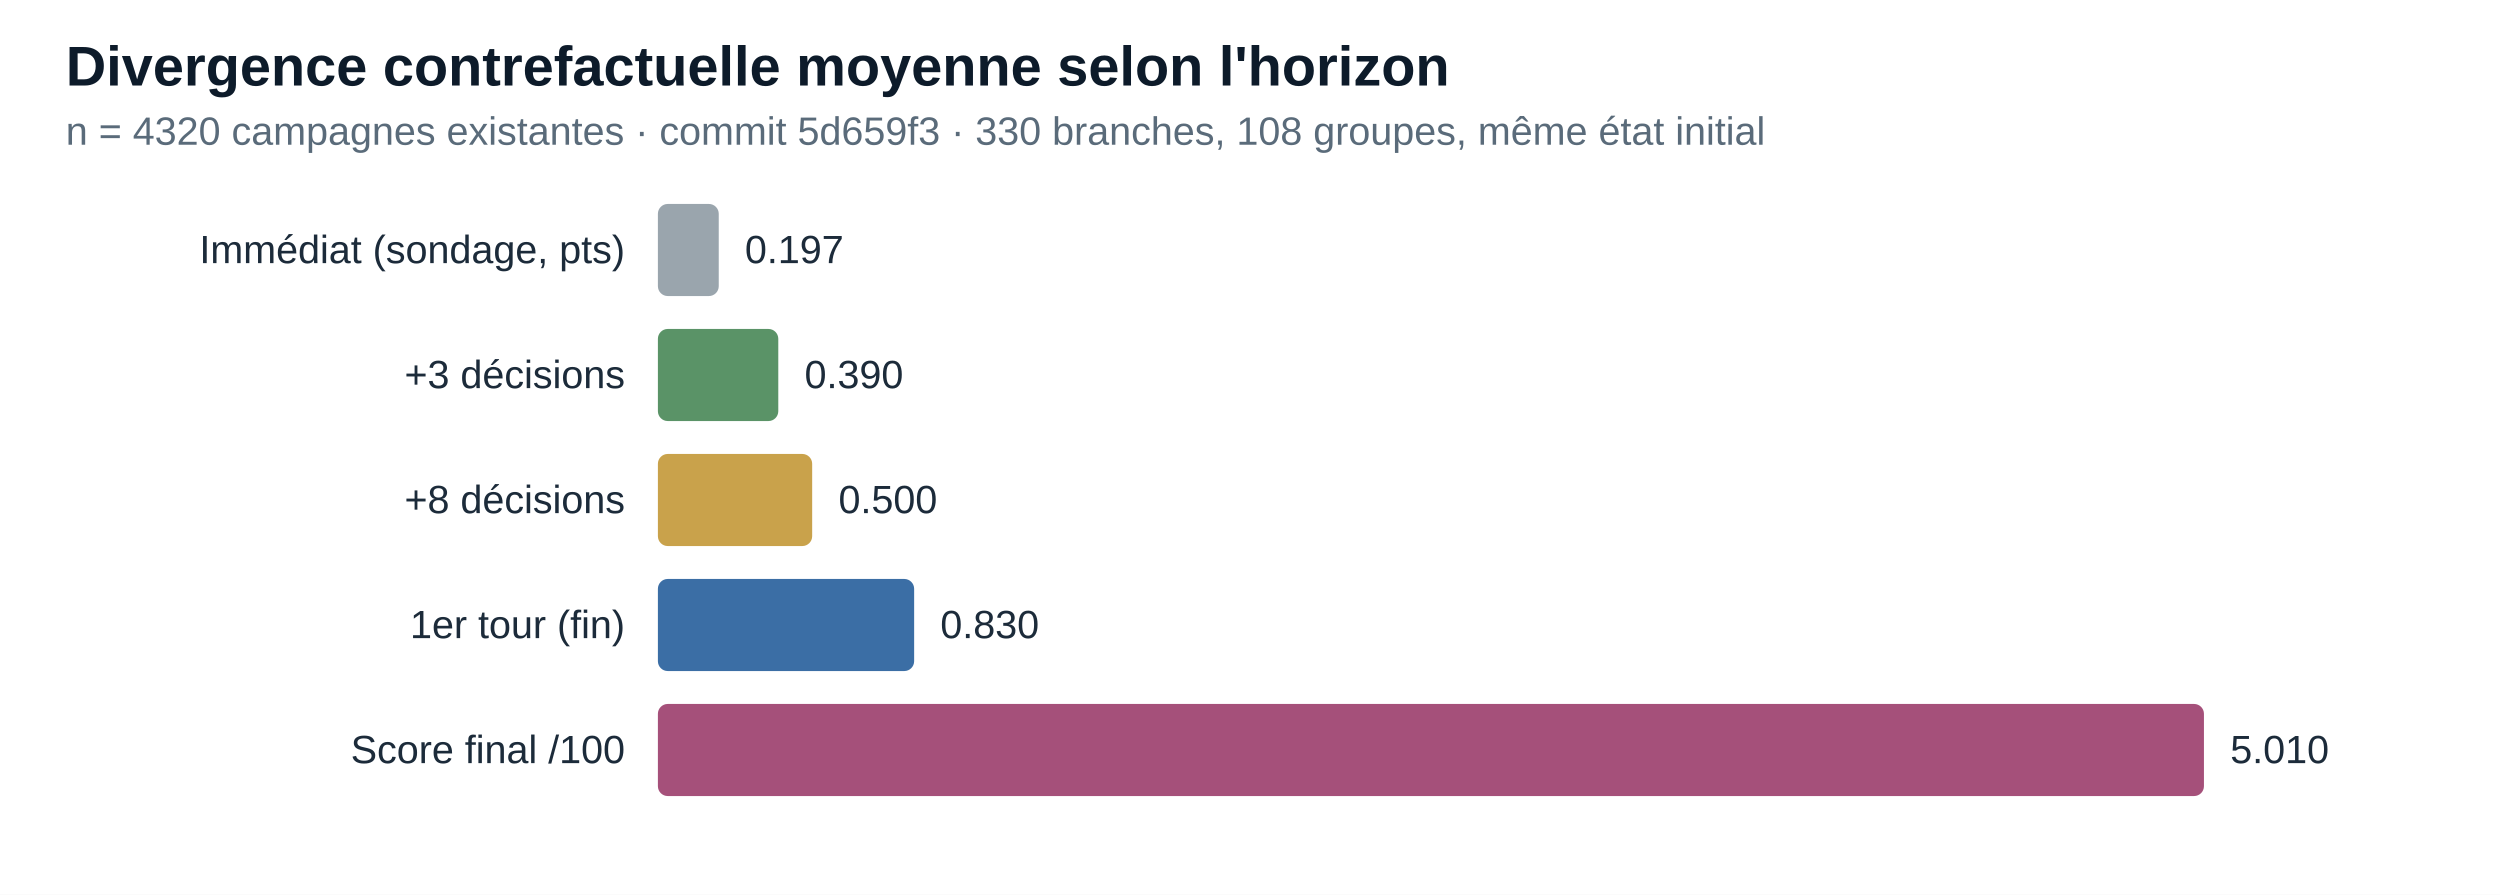
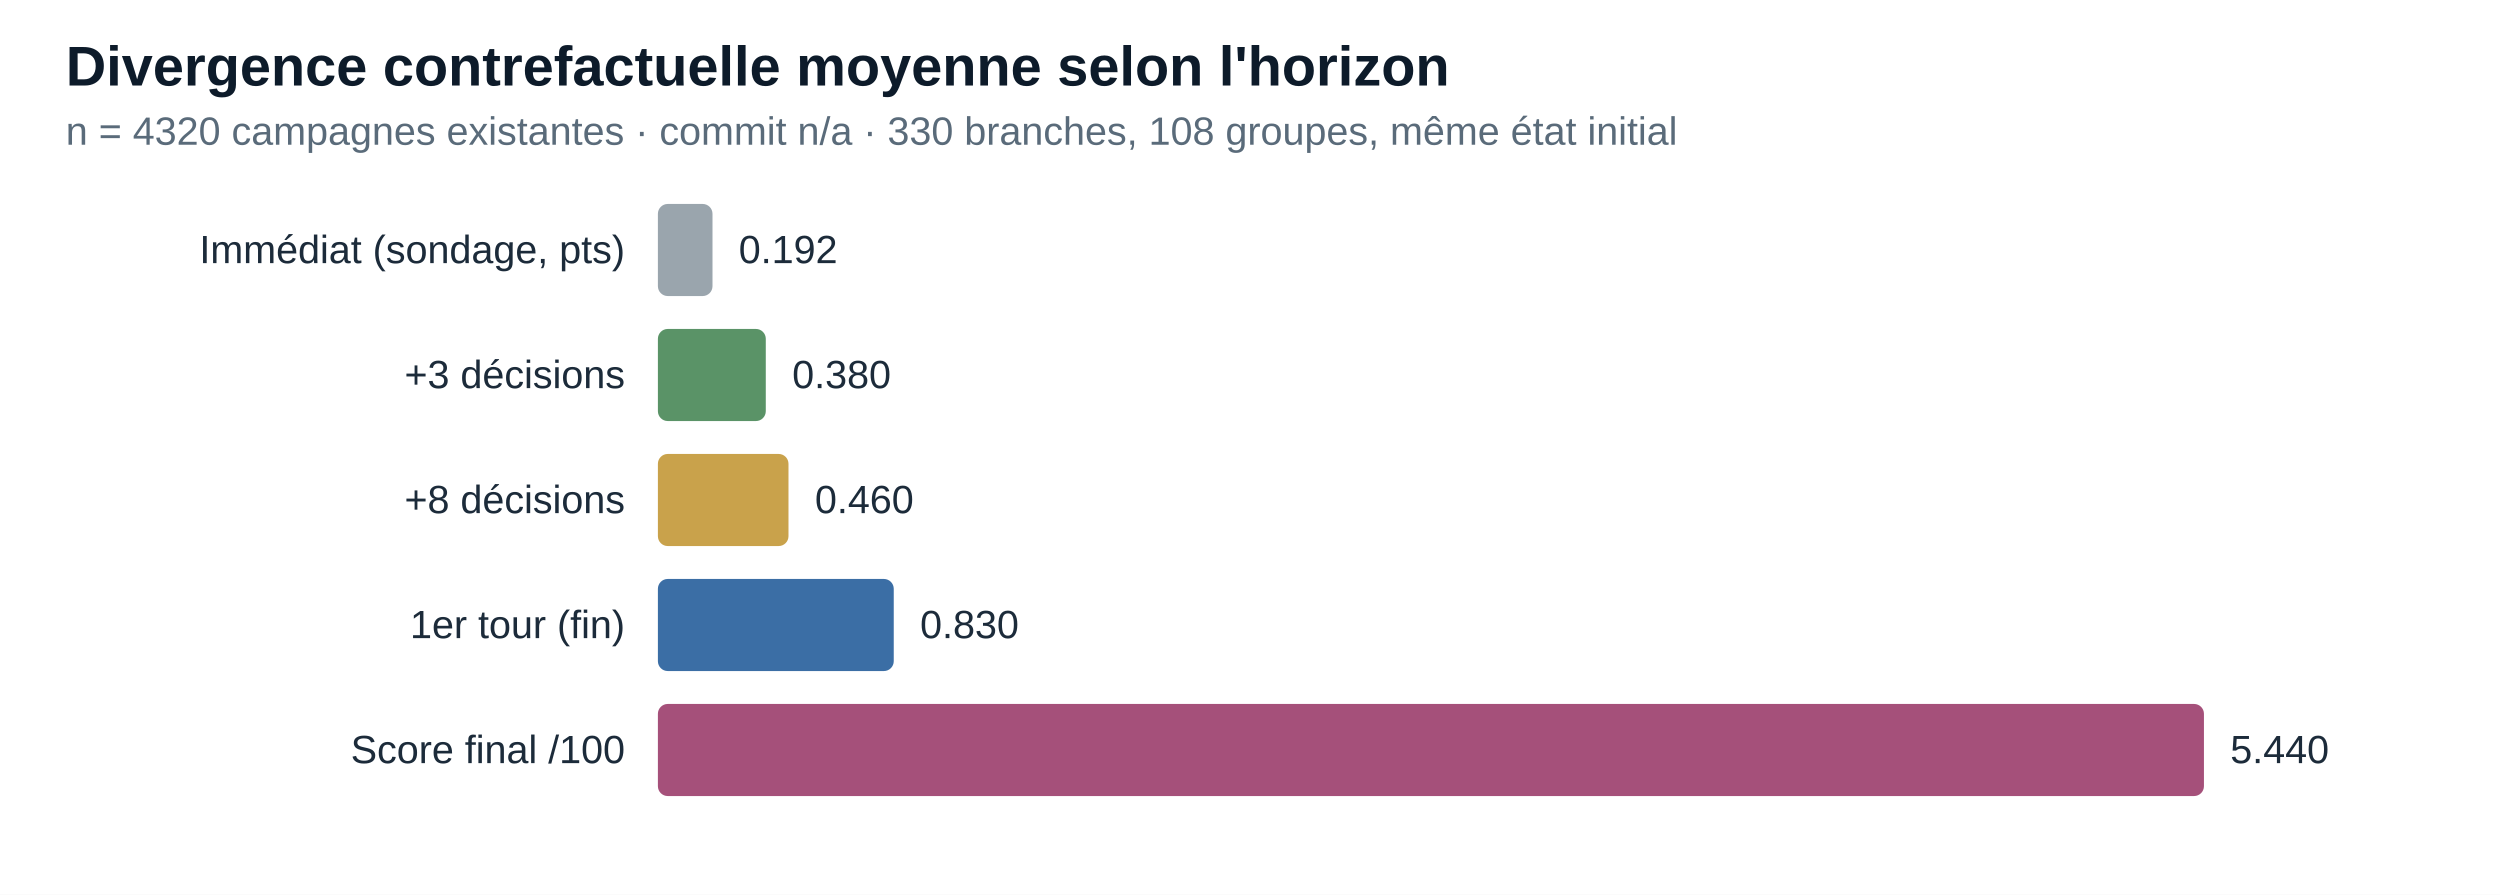
<svg xmlns="http://www.w3.org/2000/svg" width="760" height="272" viewBox="0 0 760 272">
  <rect width="760" height="272" fill="#ffffff" />
  <text x="20" y="26" font-size="17" font-weight="700" fill="#0d1b2a" style="font-family:Arial,Helvetica,sans-serif">Divergence contrefactuelle moyenne selon l'horizon</text>
-   <text x="20" y="44" font-size="12" fill="#5a6b7a" style="font-family:Arial,Helvetica,sans-serif">n = 4320 campagnes existantes · commit 5d659f3 · 330 branches, 108 groupes, même état initial</text>
+   <text x="20" y="44" font-size="12" fill="#5a6b7a" style="font-family:Arial,Helvetica,sans-serif">n = 4320 campagnes existantes · commit n/a · 330 branches, 108 groupes, même état initial</text>
  <text x="190" y="80" text-anchor="end" font-size="12" fill="#1c2b3a" style="font-family:Arial,Helvetica,sans-serif">Immédiat (sondage, pts)</text>
-   <rect x="200" y="62" width="18.5" height="28" fill="#9aa5ad" rx="3" />
-   <text x="226.453" y="80" font-size="12" fill="#1c2b3a" style="font-family:Arial,Helvetica,sans-serif">0.197</text>
+   <rect x="200" y="62" width="16.6" height="28" fill="#9aa5ad" rx="3" />
+   <text x="224.58" y="80" font-size="12" fill="#1c2b3a" style="font-family:Arial,Helvetica,sans-serif">0.192</text>
  <text x="190" y="118" text-anchor="end" font-size="12" fill="#1c2b3a" style="font-family:Arial,Helvetica,sans-serif">+3 décisions</text>
-   <rect x="200" y="100" width="36.6" height="28" fill="#5a9367" rx="3" />
-   <text x="244.587" y="118" font-size="12" fill="#1c2b3a" style="font-family:Arial,Helvetica,sans-serif">0.390</text>
+   <rect x="200" y="100" width="32.8" height="28" fill="#5a9367" rx="3" />
+   <text x="240.831" y="118" font-size="12" fill="#1c2b3a" style="font-family:Arial,Helvetica,sans-serif">0.380</text>
  <text x="190" y="156" text-anchor="end" font-size="12" fill="#1c2b3a" style="font-family:Arial,Helvetica,sans-serif">+8 décisions</text>
-   <rect x="200" y="138" width="46.9" height="28" fill="#c9a24b" rx="3" />
-   <text x="254.906" y="156" font-size="12" fill="#1c2b3a" style="font-family:Arial,Helvetica,sans-serif">0.500</text>
+   <rect x="200" y="138" width="39.7" height="28" fill="#c9a24b" rx="3" />
+   <text x="247.743" y="156" font-size="12" fill="#1c2b3a" style="font-family:Arial,Helvetica,sans-serif">0.460</text>
  <text x="190" y="194" text-anchor="end" font-size="12" fill="#1c2b3a" style="font-family:Arial,Helvetica,sans-serif">1er tour (fin)</text>
-   <rect x="200" y="176" width="77.9" height="28" fill="#3b6ea5" rx="3" />
-   <text x="285.864" y="194" font-size="12" fill="#1c2b3a" style="font-family:Arial,Helvetica,sans-serif">0.830</text>
+   <rect x="200" y="176" width="71.7" height="28" fill="#3b6ea5" rx="3" />
+   <text x="279.71" y="194" font-size="12" fill="#1c2b3a" style="font-family:Arial,Helvetica,sans-serif">0.830</text>
  <text x="190" y="232" text-anchor="end" font-size="12" fill="#1c2b3a" style="font-family:Arial,Helvetica,sans-serif">Score final /100</text>
  <rect x="200" y="214" width="470.0" height="28" fill="#a5507a" rx="3" />
-   <text x="678" y="232" font-size="12" fill="#1c2b3a" style="font-family:Arial,Helvetica,sans-serif">5.010</text>
+   <text x="678" y="232" font-size="12" fill="#1c2b3a" style="font-family:Arial,Helvetica,sans-serif">5.440</text>
</svg>
